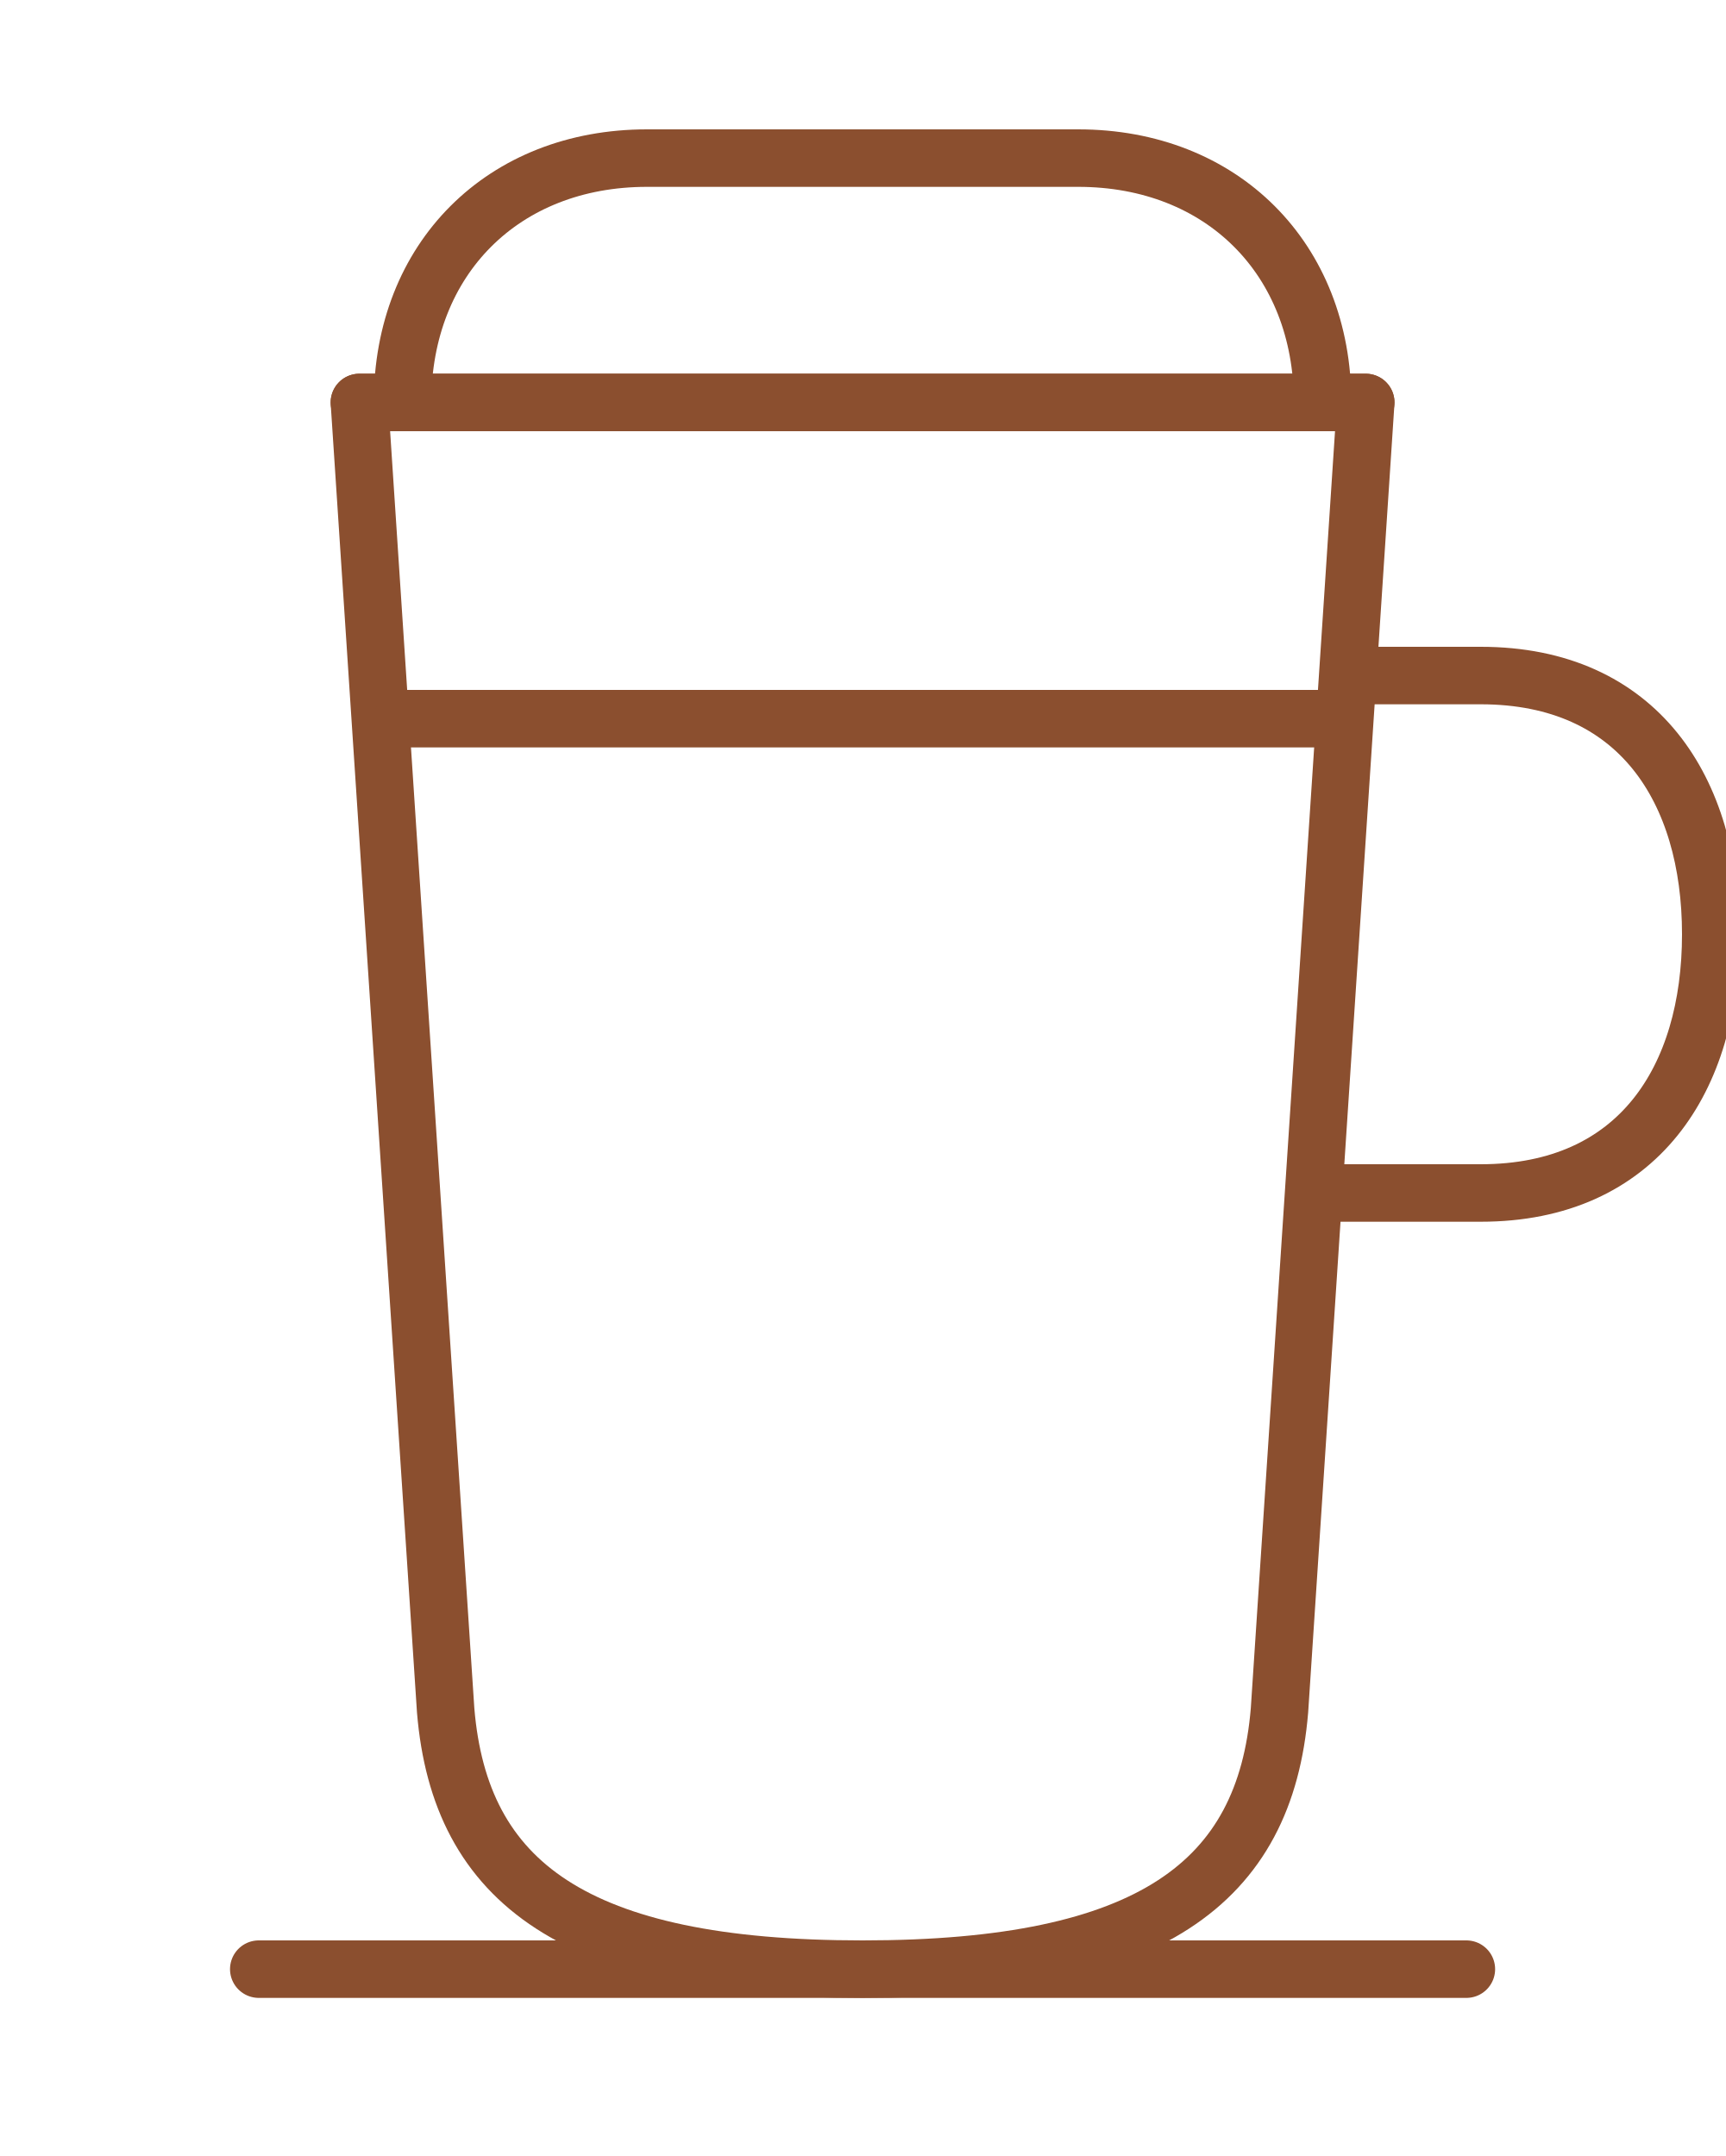
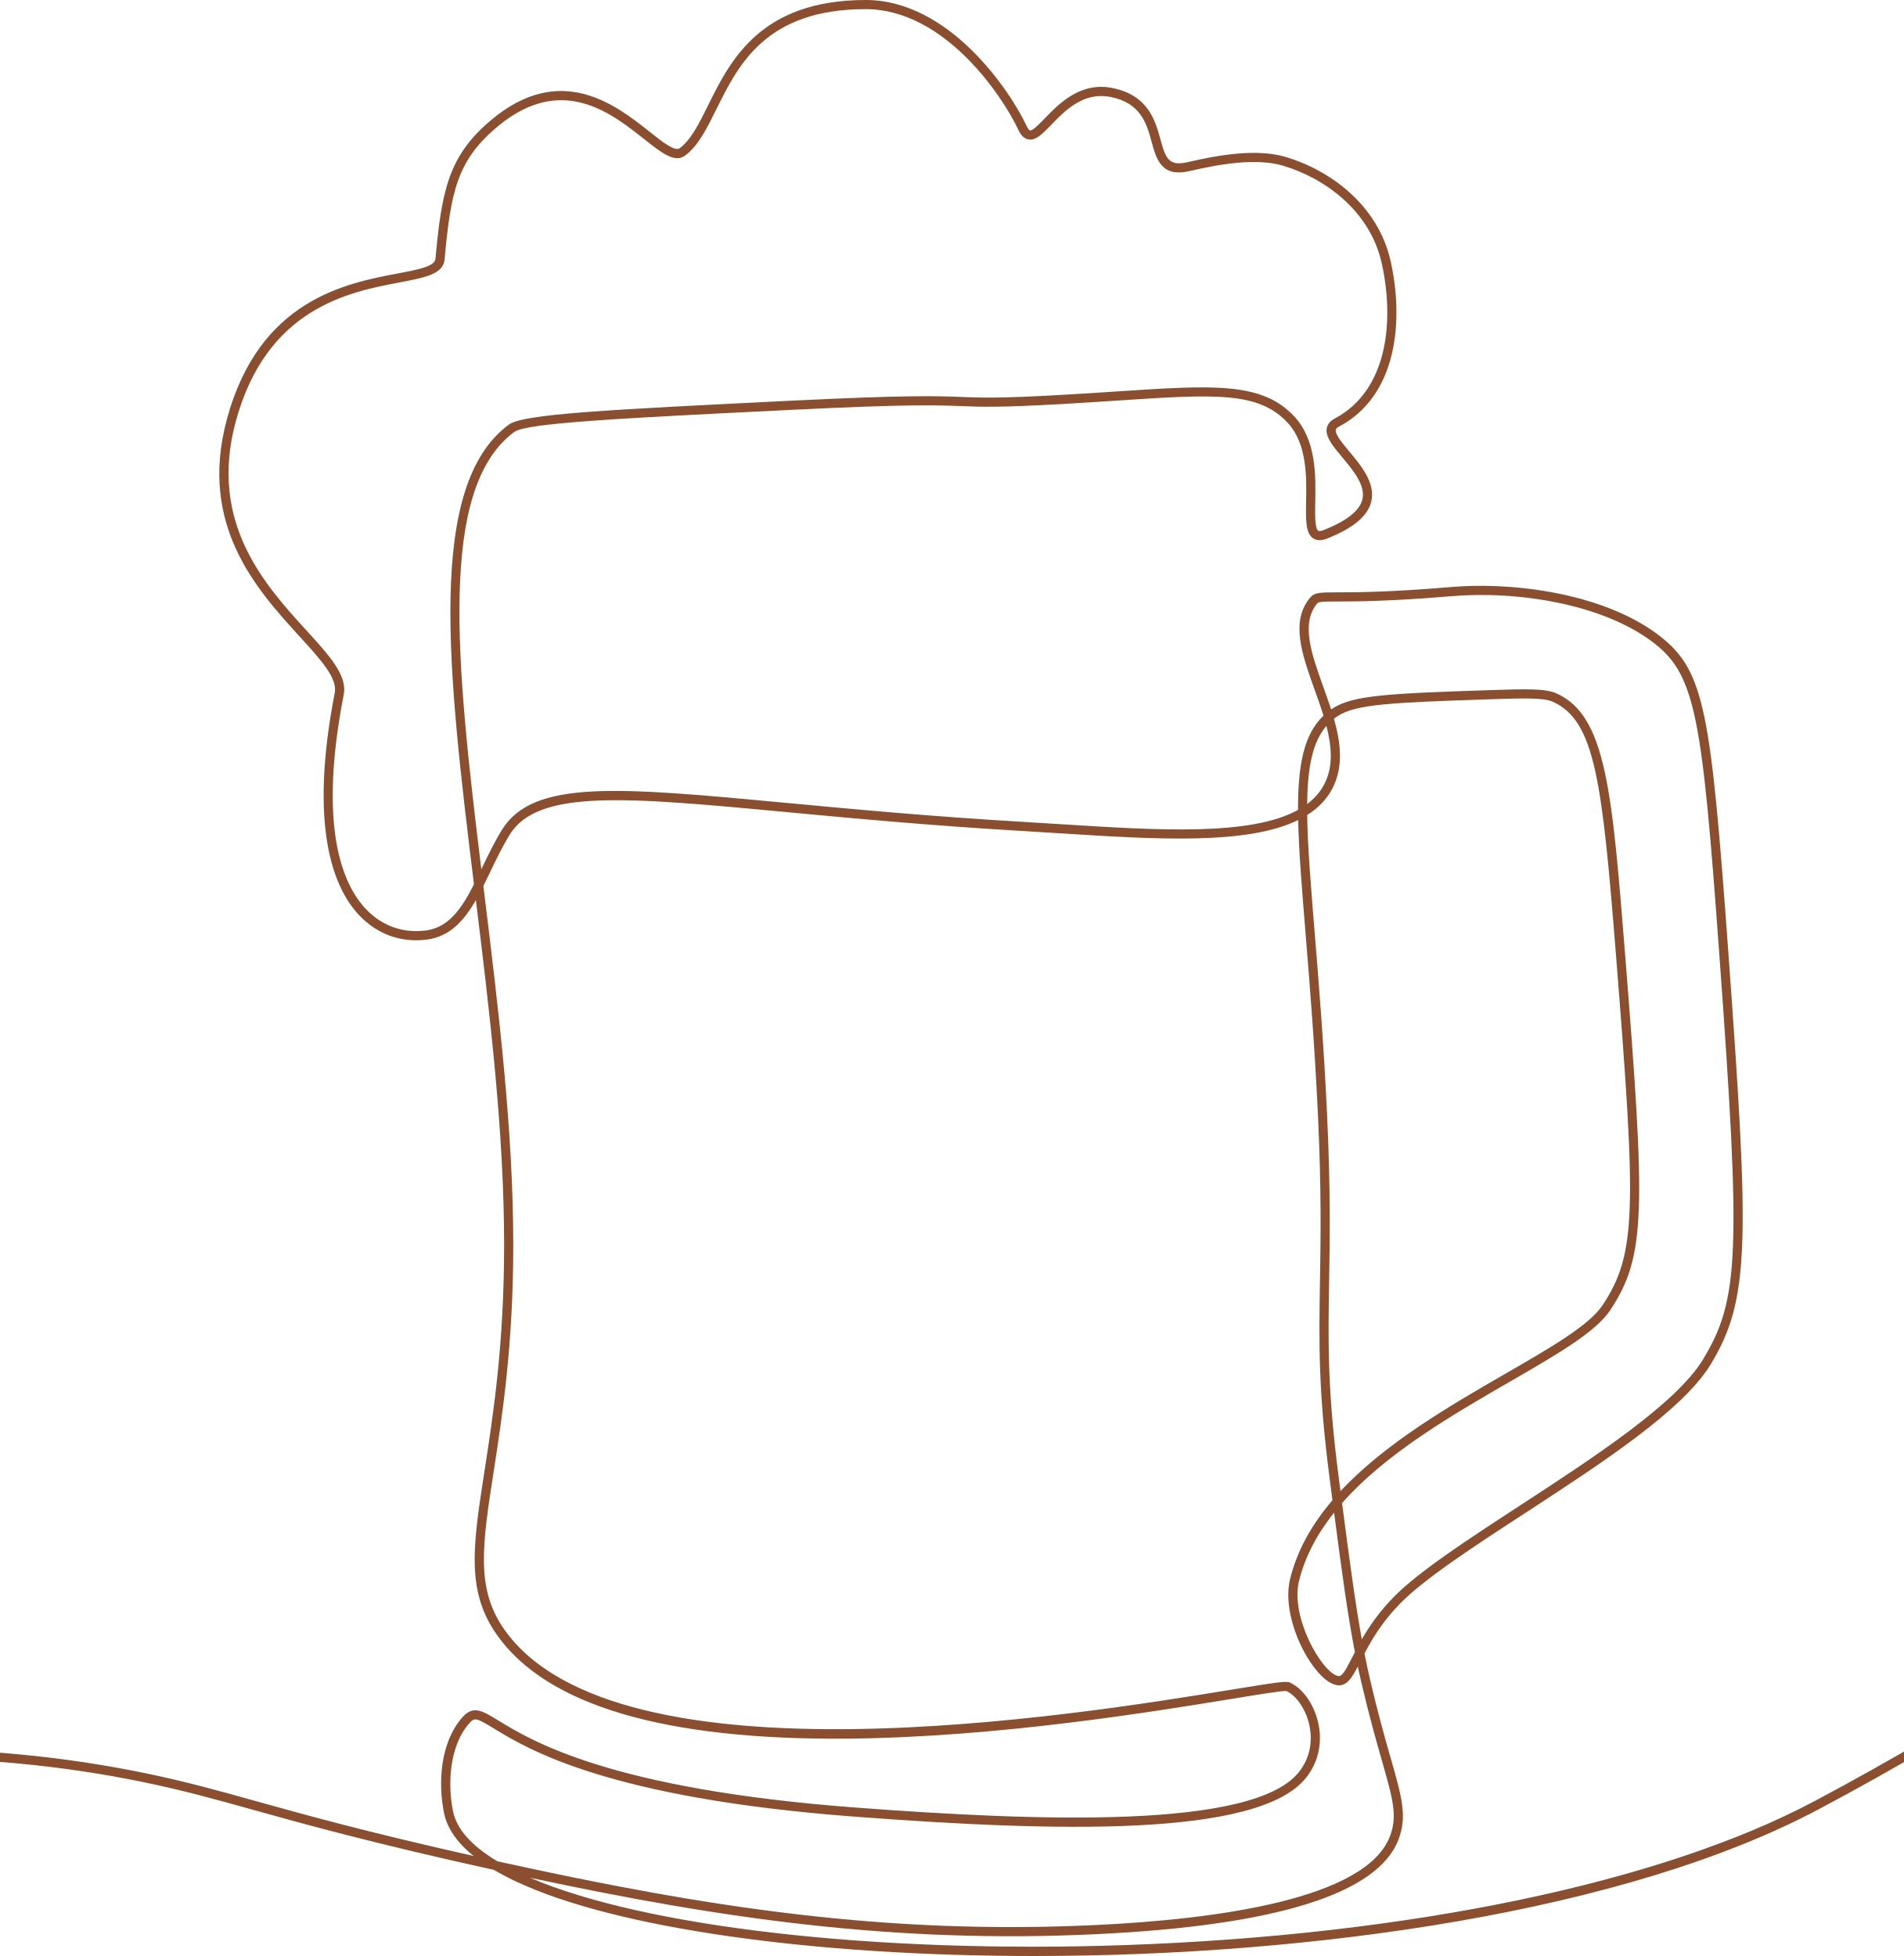
- <svg xmlns="http://www.w3.org/2000/svg" viewBox="0 0 120 150" role="img" aria-label="Bierglas">
-   <g fill="none" stroke="#8b4f2f" stroke-width="4" stroke-linecap="round" stroke-linejoin="round">
-     <path d="M25 28h70l-6 91c-1 12-9 18-29 18s-28-6-29-18z" />
-     <path d="M28 28c0-10 7-17 17-17h30c10 0 17 7 17 17" />
-     <path d="M25 28h70" />
-     <path d="M95 47h8c11 0 16 8 16 18s-5 18-16 18h-10" />
-     <path d="M18 137h84" />
-     <path d="M28 50h64" />
+ <svg xmlns="http://www.w3.org/2000/svg" version="1.1" width="500" height="513.805" viewBox="100 0 500 513.805">
+   <defs>
+     <clipPath id="clip_1">
+       <path transform="matrix(1,0,0,-1,0,513.805)" d="M0 513.805H681.654V0H0Z" />
+     </clipPath>
+   </defs>
+   <g clip-path="url(#clip_1)">
+     <path transform="matrix(1,0,0,-1,231.5959,489.139)" d="M0 0C-.333 .073-.668 .148-.998 .22-7.785 4.297-11.688 8.704-12.629 13.364-14.005 20.189-13.72 30.321-8.386 36.421-6.976 38.033-6.559 37.952-2.024 35.18 6.97 29.682 28.031 16.807 92.976 11.931 144.472 8.063 198.815 6.257 211.413 22.166 214.717 26.337 215.82 31.577 214.52 36.923 213.371 41.648 210.473 45.674 207.135 47.18 206.209 47.6 203.955 47.277 191.708 45.277 151.809 38.761 30.394 18.937 .804 61.162-6.7 71.87-4.924 83.349-1.981 102.365 .327 117.283 3.2 135.85 3.2 162.145 3.2 192.298-.714 224.254-4.5 255.159-4.552 255.579-4.603 255.994-4.654 256.413-4.052 257.615-3.461 258.847-2.866 260.089-1.298 263.356 .322 266.734 2.269 269.891 9.7 281.941 32.881 279.766 74.966 275.818 91.924 274.227 113.028 272.247 137.4 270.828 140.619 270.64 143.848 270.436 147.064 270.232 172.019 268.652 195.905 267.14 209.333 273.732 209.504 265.615 210.311 255.749 211.284 243.846 212.343 230.9 213.66 214.789 214.543 195.956 215.455 176.48 215.244 163.645 215.058 152.32 214.799 136.445 214.593 123.906 217.581 100.899 217.844 98.88 218.096 96.937 218.34 95.063 213.068 88.88 209.088 82.037 207.215 74.374 204.645 63.857 213.118 48.264 219.011 46.593 221.792 45.806 223.264 48.032 224.996 51.379 225.273 50.067 225.562 48.77 225.861 47.476 227.917 38.609 229.782 32.07 231.281 26.816 234.244 16.433 235.471 12.134 233.434 6.78 227.151-9.743 187.981-15.017 156.227-16.531 100.933-19.169 53.776-11.83 0 0M216.749 298.456C218.167 292.988 218.582 287.702 216.183 283.119 215.116 281.081 213.602 279.369 211.697 277.939 211.79 287.629 213.124 294.25 216.749 298.456M224.23 55.163C223.975 54.666 223.735 54.192 223.509 53.745 221.602 49.978 220.784 48.588 219.665 48.901 215.385 50.115 207.254 64.422 209.547 73.804 211.15 80.368 214.415 86.334 218.766 91.8 220.906 75.419 222.398 64.625 224.23 55.163M216.939 196.067C216.056 214.942 214.736 231.077 213.676 244.041 212.648 256.602 211.813 266.828 211.704 275.05 214.563 276.853 216.808 279.136 218.309 282.005 221.27 287.663 220.546 293.956 218.729 300.338 219.082 300.612 219.451 300.873 219.836 301.118 224.586 304.143 233.72 304.592 259.433 305.446 268.336 305.741 273.711 305.92 276.212 304.798 287.35 299.797 289.177 283.744 292.816 238.063 298.117 171.534 298.308 159.862 289.251 146.252 285.748 140.988 275.609 135.134 263.869 128.355 249.205 119.888 232.208 110.073 220.452 97.433 220.292 98.661 220.129 99.919 219.962 101.208 216.996 124.042 217.2 136.504 217.459 152.28 217.645 163.641 217.855 176.517 216.939 196.067M215.903 308.807C212.831 317.382 209.931 325.482 214.395 330.702 214.762 331.13 216.524 331.134 219.724 331.14 224.513 331.149 233.425 331.167 249.709 332.544 266.542 333.97 289.572 330.643 303.054 320.003 313.799 311.522 315.451 299.962 319.909 238.823 325.683 159.662 325.195 147.672 315.566 131.913 308.489 120.328 286.741 106.152 267.554 93.646 253.92 84.758 241.041 76.363 234.454 69.661 230.577 65.718 227.952 61.829 226.045 58.513 224.382 67.678 222.929 78.426 220.859 94.3 232.385 107.404 249.984 117.566 265.069 126.276 277.07 133.206 287.435 139.191 291.249 144.922 300.735 159.178 300.566 171.012 295.209 238.253 291.767 281.44 290.197 301.15 277.194 306.988 274.31 308.283 269.641 308.187 259.352 307.845 233.152 306.975 223.823 306.503 218.547 303.142 218.357 303.021 218.171 302.898 217.989 302.772 217.343 304.787 216.62 306.805 215.903 308.807M-19.733 244.72C-25.726 243.919-31.333 245.923-35.52 250.366-41.86 257.092-48.013 272.325-41.325 306.693-40.345 311.725-45.097 316.937-51.113 323.534-61.962 335.432-76.821 351.727-69.731 378.232-61.685 408.316-39.784 412.467-26.699 414.947-20.019 416.213-15.191 417.128-14.841 420.971-13.222 438.72-11.55 446.815-1.369 455.519 4.875 460.856 10.604 462.815 15.788 462.815 24.688 462.815 31.977 457.038 37.486 452.671 42.194 448.94 45.596 446.244 48.342 448.287 51.778 450.841 53.984 455.295 56.538 460.452 62.338 472.164 69.557 486.739 95.743 486.739 116.489 486.739 131.744 463.819 135.871 454.987 136.565 453.501 137.431 452.69 138.517 452.509 140.449 452.186 142.156 453.942 144.509 456.377 148.065 460.056 152.938 465.098 160.063 463.671 168.054 462.072 169.537 456.662 170.846 451.888 172.111 447.268 173.427 442.489 180.797 444.199 188.471 445.978 198.201 447.743 205.407 445.601 215.867 442.489 228.162 434.103 231.3 419.896 234.563 405.116 233.031 386.664 218.942 379.204 217.76 378.578 217.056 377.728 216.85 376.678 216.403 374.402 218.48 371.919 220.886 369.043 223.808 365.549 227.12 361.589 226.18 357.883 225.438 354.959 222.03 352.276 216.052 349.908 215.36 349.632 214.828 349.57 214.595 349.733 213.689 350.36 213.759 354.066 213.819 357.336 213.946 364.154 214.12 373.492 208.342 379.713 199.874 388.831 187.201 387.994 161.947 386.328 157.331 386.023 152.099 385.677 146.434 385.363 130.681 384.488 126.224 384.661 121.063 384.86 114.469 385.115 106.991 385.405 75.696 383.858 27.724 381.486 5.83 380.403 2.04 377.604-19.676 361.563-14.019 313.152-7.124 256.841-10.346 250.497-13.732 245.522-19.733 244.72M449.764 83.154C449.328 83.655 448.569 83.705 448.07 83.271 425.396 63.539 385.848 37.752 344.857 15.973 304.517-5.462 238.46-19.232 163.622-21.809 98.449-24.052 37.86-17.125 7.553-4.095 58.212-14.927 103.558-21.444 156.343-18.928 203.57-16.676 230.263-8.313 235.679 5.927 237.997 12.026 236.616 16.867 233.589 27.476 232.098 32.703 230.241 39.21 228.199 48.019 227.683 50.246 227.203 52.486 226.746 54.802 228.699 58.533 231.424 63.155 236.165 67.98 242.57 74.495 255.343 82.82 268.864 91.635 289.213 104.898 310.254 118.613 317.615 130.661 328.028 147.706 327.87 162.657 322.304 238.998 317.712 301.964 316.131 312.739 304.54 321.887 290.546 332.932 266.818 336.4 249.507 334.936 233.321 333.567 224.473 333.549 219.72 333.54 215.183 333.531 213.654 333.528 212.571 332.262 207.201 325.984 210.33 317.248 213.644 307.998 214.459 305.721 215.281 303.425 215.982 301.145 210.903 296.313 209.267 288.431 209.301 276.394 196.839 269.484 172.594 271.021 147.217 272.627 143.995 272.831 140.763 273.036 137.539 273.224 113.211 274.64 92.129 276.618 75.19 278.208 30.747 282.377 8.439 284.47 .226 271.15-1.787 267.886-3.436 264.45-5.03 261.127-5.083 261.016-5.137 260.904-5.189 260.794-11.779 314.787-16.68 360.792 3.465 375.673 6.672 378.042 31.231 379.256 75.815 381.461 107 383.003 114.422 382.715 120.97 382.462 126.191 382.259 130.703 382.084 146.567 382.966 152.244 383.282 157.483 383.628 162.105 383.933 187.363 385.6 198.891 386.361 206.584 378.08 211.702 372.568 211.539 363.79 211.42 357.38 211.33 352.585 211.266 349.12 213.227 347.761 214.173 347.106 215.421 347.076 216.937 347.676 223.766 350.382 227.551 353.528 228.506 357.292 229.748 362.188 225.855 366.843 222.727 370.583 220.97 372.683 218.979 375.064 219.205 376.216 219.227 376.33 219.295 376.675 220.065 377.083 235.345 385.173 237.098 404.771 233.644 420.414 230.281 435.638 217.206 444.595 206.091 447.901 198.35 450.203 188.218 448.382 180.256 446.537 175.331 445.396 174.523 447.549 173.16 452.523 171.816 457.423 169.977 464.135 160.533 466.024 152.119 467.709 146.502 461.892 142.783 458.044 141.367 456.581 139.6 454.754 138.912 454.877 138.742 454.905 138.413 455.217 138.045 456.003 133.738 465.22 117.743 489.139 95.743 489.139 68.067 489.139 60.161 473.174 54.388 461.518 51.971 456.638 49.884 452.423 46.911 450.212 45.642 449.269 42.405 451.834 38.977 454.552 30.211 461.501 15.538 473.13-2.928 457.343-13.734 448.104-15.585 439.232-17.231 421.188-17.417 419.149-21.71 418.336-27.146 417.305-40.786 414.72-63.613 410.394-72.05 378.853-79.479 351.08-64.109 334.224-52.887 321.917-47.325 315.817-42.932 311-43.68 307.151-50.563 271.785-43.992 255.855-37.267 248.719-32.536 243.699-26.198 241.436-19.415 242.341-13.402 243.145-9.703 247.341-6.619 252.716-2.926 222.554 .8 191.453 .8 162.145 .8 136.034-2.057 117.569-4.353 102.732-7.388 83.12-9.219 71.283-1.162 59.785 11.902 41.143 43.002 31.978 91.299 32.433 130.381 32.832 170.527 39.387 192.095 42.908 199.079 44.049 205.113 45.036 206.25 44.945 208.857 43.709 211.235 40.276 212.188 36.357 212.838 33.686 213.355 28.484 209.532 23.656 197.561 8.54 141.05 10.729 93.156 14.323 28.789 19.157 8.074 31.819-.772 37.227-5.015 39.82-7.353 41.248-10.193 38.001-16.097 31.25-16.538 20.603-14.981 12.89-14.175 8.892-11.567 5.116-7.196 1.601-35.528 7.97-51.459 12.413-64.455 16.038-74.681 18.891-82.758 21.145-93.339 23.333-136.17 32.197-182.361 31.831-230.629 22.245-231.279 22.116-231.702 21.484-231.573 20.835-231.443 20.185-230.812 19.764-230.162 19.892-182.211 29.414-136.341 29.779-93.825 20.983-83.325 18.811-75.282 16.567-65.1 13.727-51.21 9.853-33.97 5.043-1.88-2.043-.167-3.058 1.708-4.048 3.746-5.011 30.076-17.461 82.143-24.667 139.937-24.666 212.983-24.664 295.169-13.146 345.984 13.854 387.123 35.712 426.844 61.618 449.646 81.461 450.146 81.896 450.198 82.654 449.764 83.154" fill="#8b4f2f" />
  </g>
</svg>
